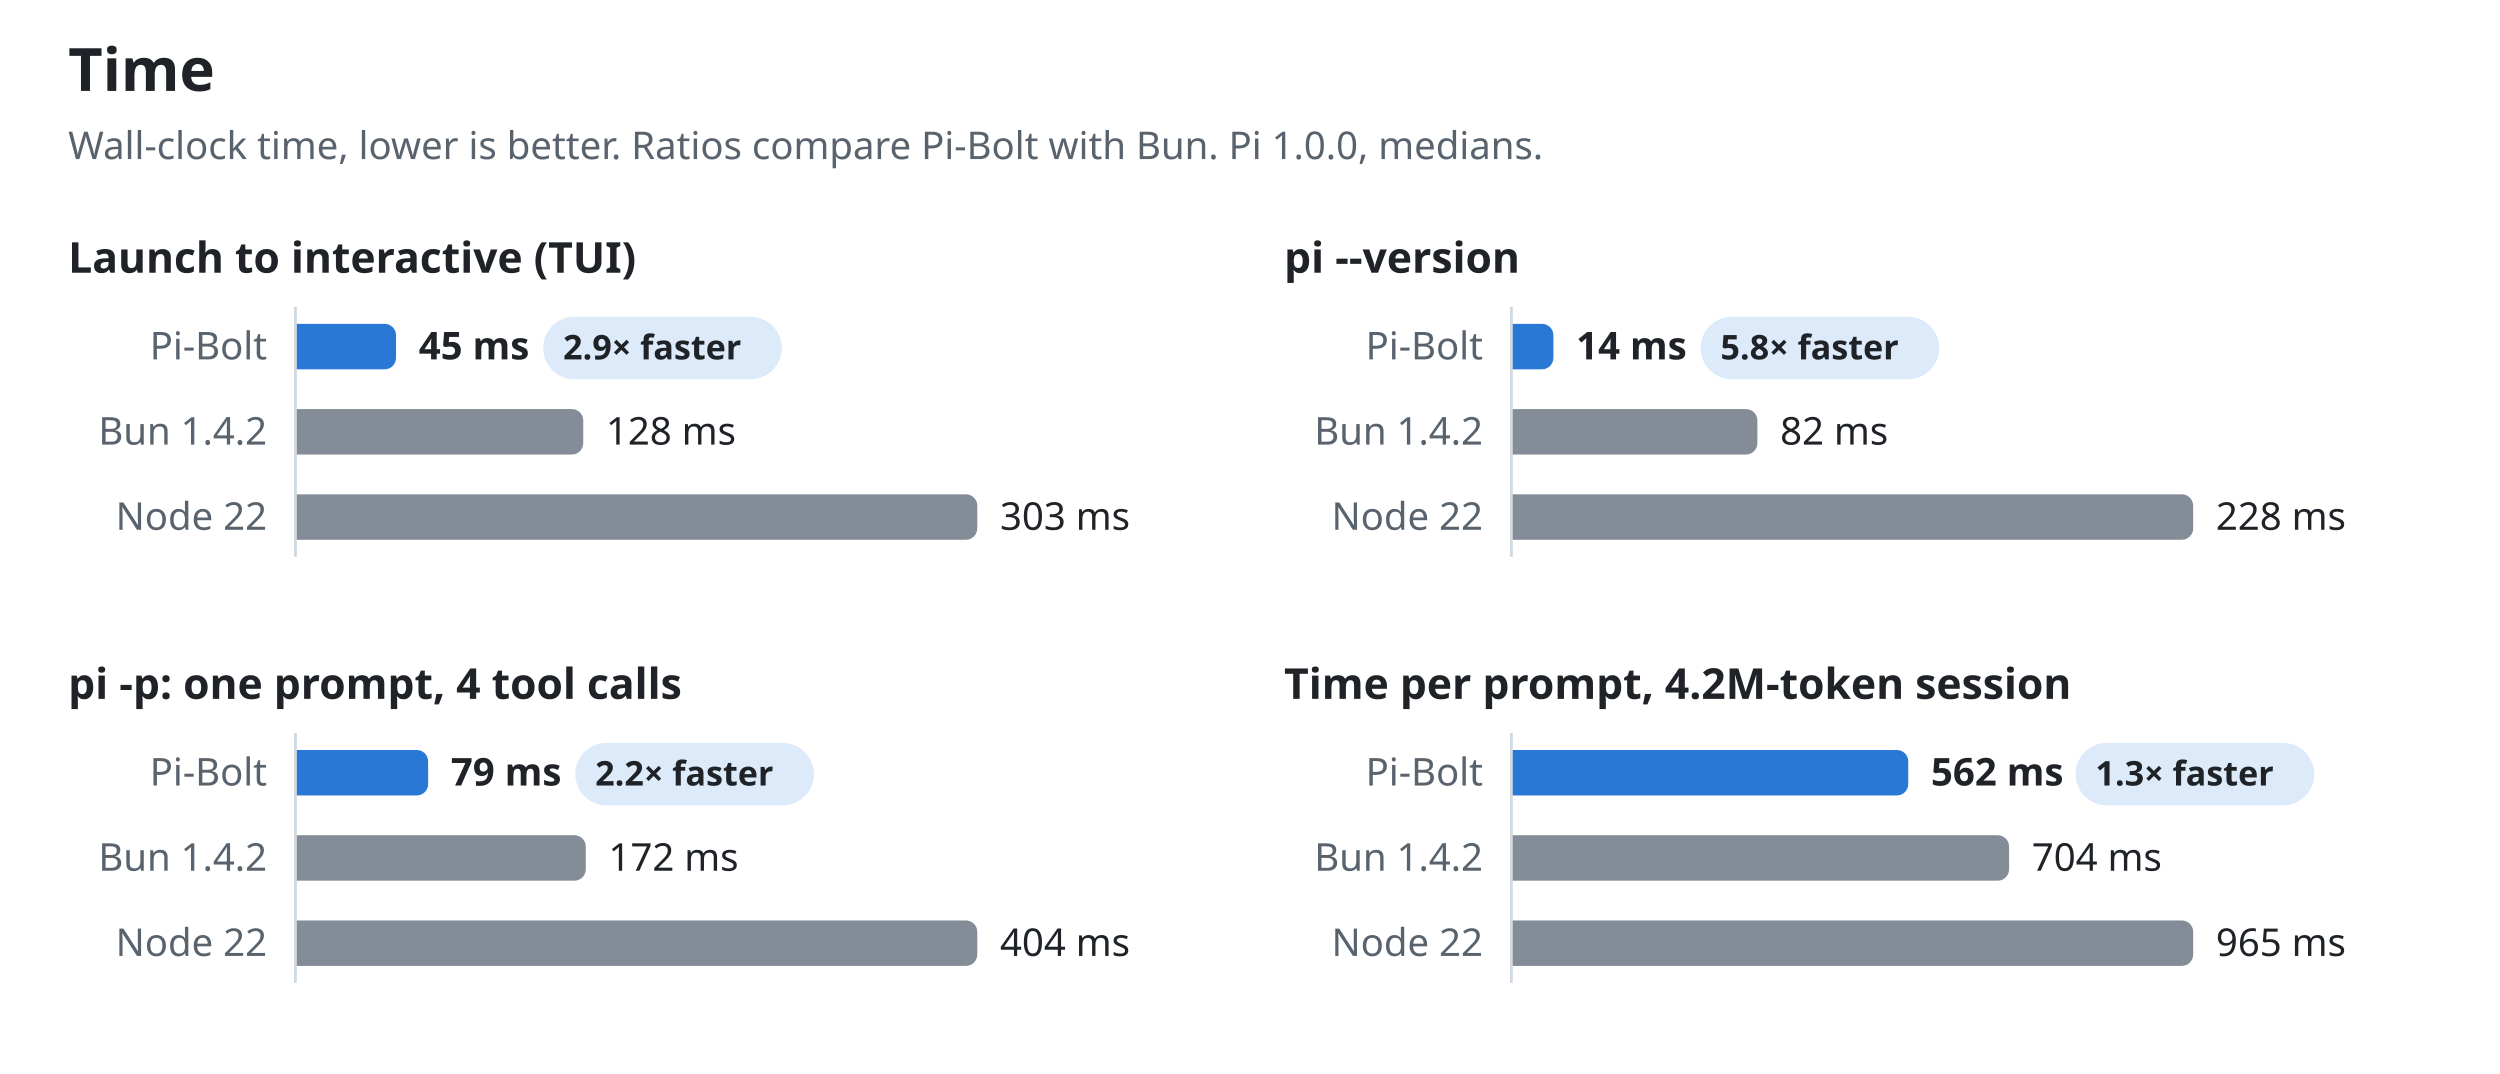
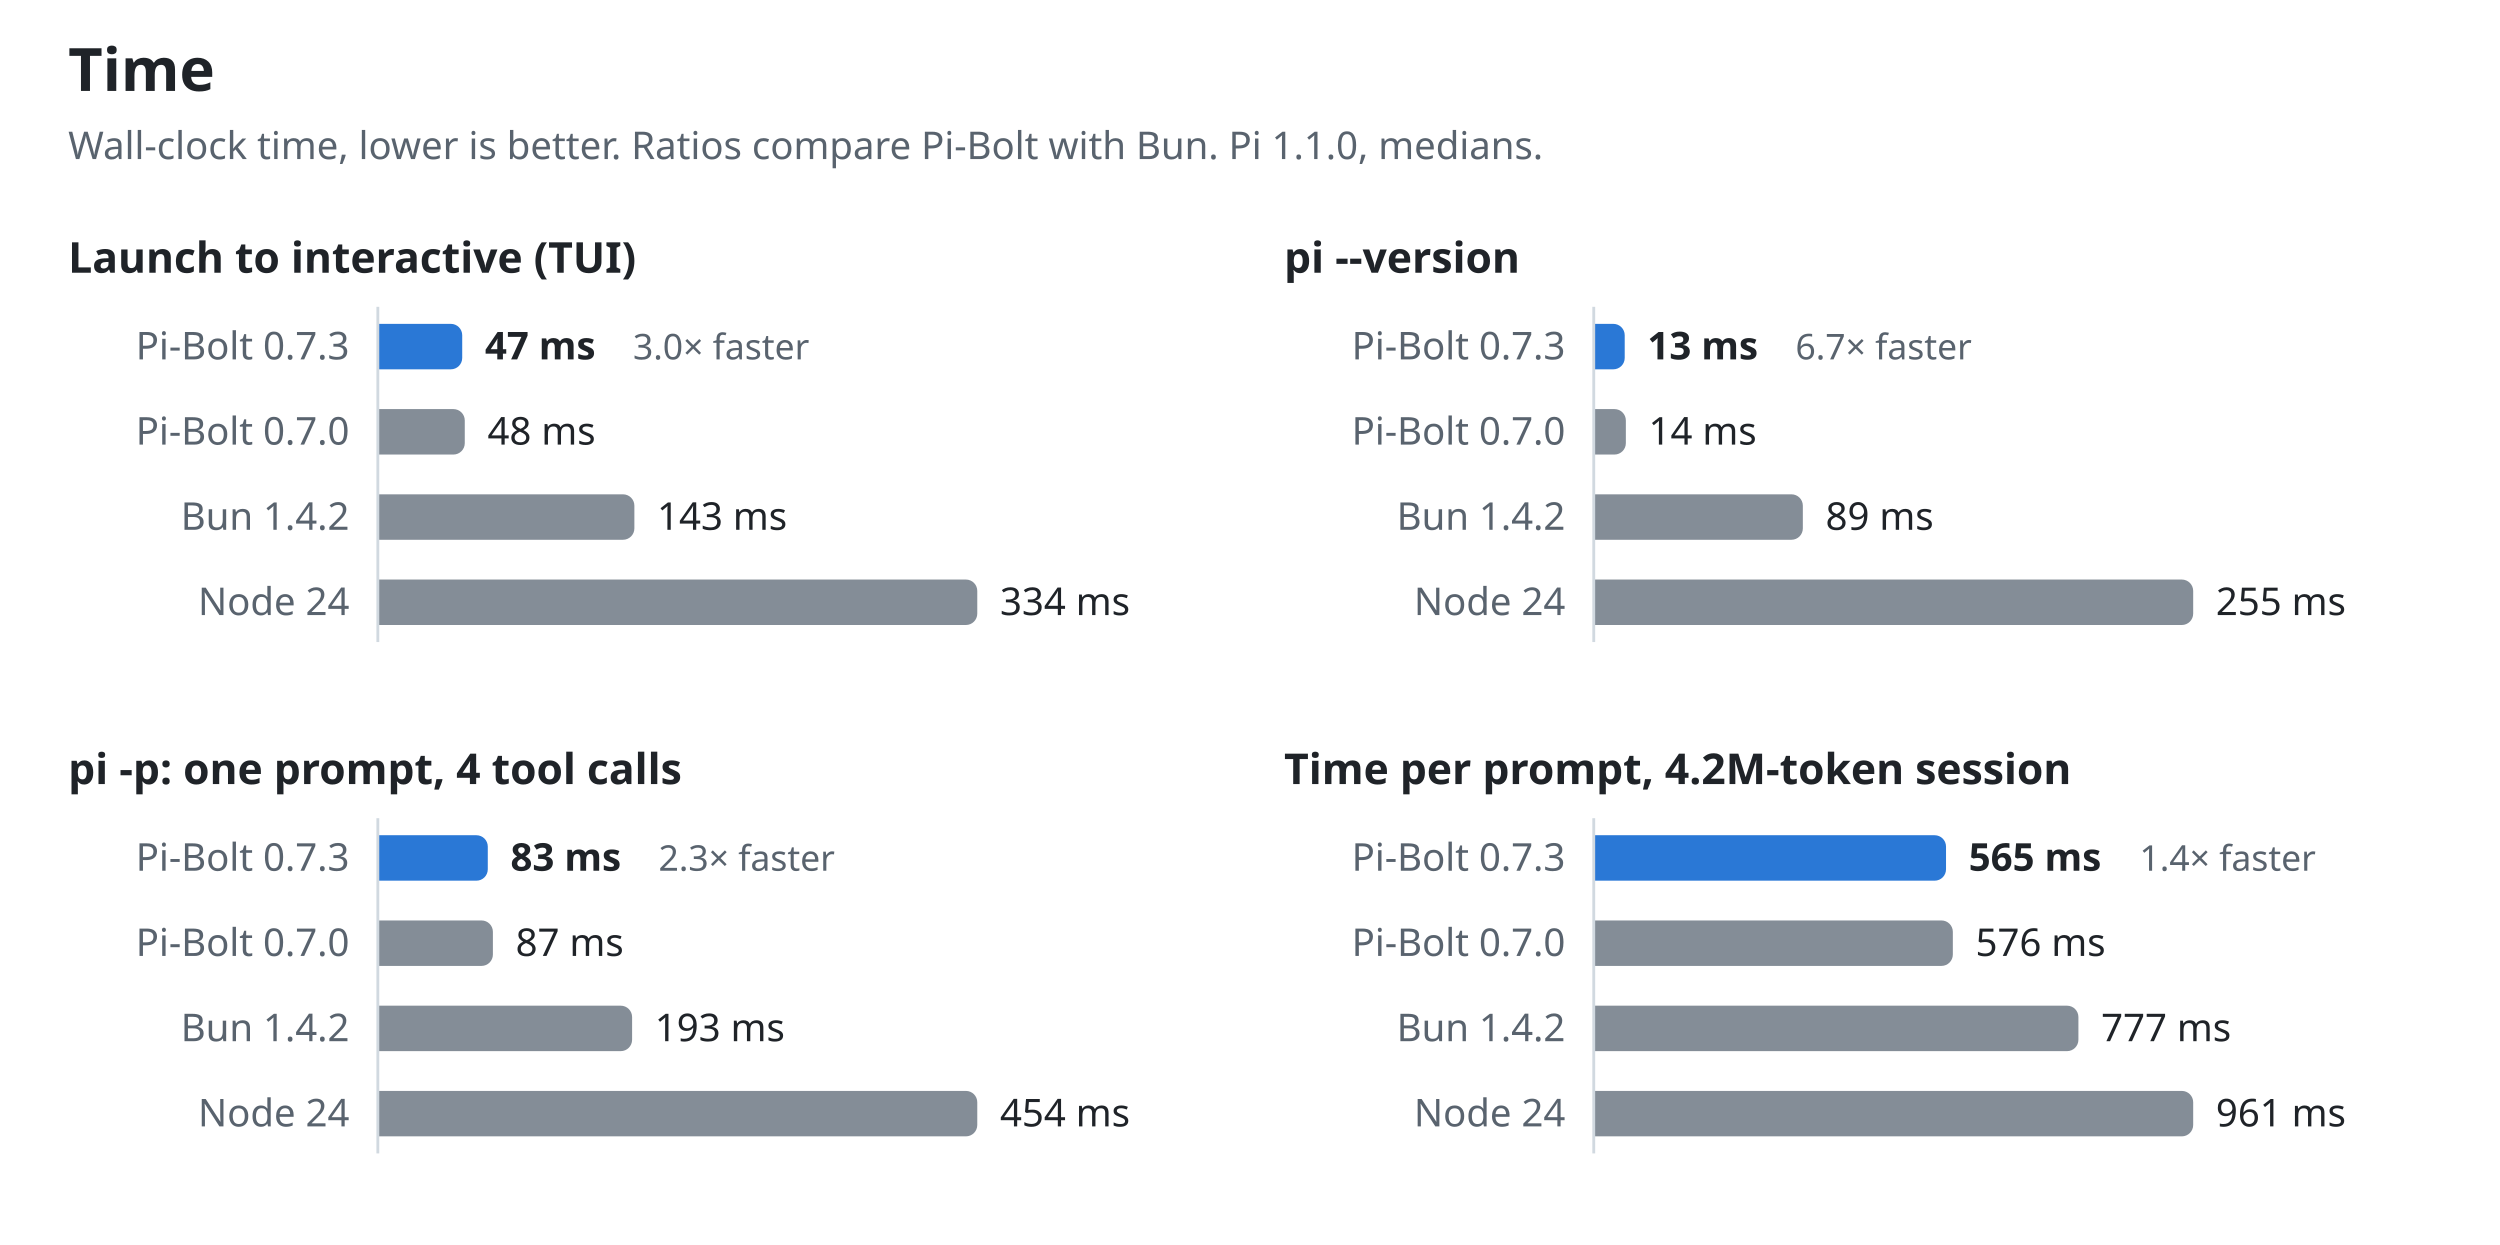
- <svg xmlns="http://www.w3.org/2000/svg" width="880" height="378" viewBox="0 0 880 378" role="img" aria-label="Time: Wall-clock time, lower is better. Ratios compare Pi-Bolt with Bun. Pi 1.0.0, medians.">
+ <svg xmlns="http://www.w3.org/2000/svg" width="880" height="438" viewBox="0 0 880 438" role="img" aria-label="Time: Wall-clock time, lower is better. Ratios compare Pi-Bolt with Bun. Pi 1.1.0, medians.">
  <style>text{font-family:-apple-system, BlinkMacSystemFont, 'Segoe UI', 'Noto Sans', Helvetica, Arial, sans-serif}</style>
  <text x="24" y="32" font-size="21" font-weight="650" fill="#1f2328">Time</text>
-   <text x="24" y="56" font-size="13.5" fill="#59636e">Wall-clock time, lower is better. Ratios compare Pi-Bolt with Bun. Pi 1.0.0, medians.</text>
+   <text x="24" y="56" font-size="13.5" fill="#59636e">Wall-clock time, lower is better. Ratios compare Pi-Bolt with Bun. Pi 1.1.0, medians.</text>
  <text x="24" y="96" font-size="15" font-weight="600" fill="#1f2328">Launch to interactive (TUI)</text>
-   <text x="94" y="126.5" font-size="13.5" text-anchor="end" fill="#59636e">Pi-Bolt</text>
-   <path d="M104,114 h31.4 a4,4 0 0 1 4,4 v8 a4,4 0 0 1 -4,4 h-31.4 z" fill="#2a78d6" />
-   <text x="147.4" y="126.5" font-size="13.5" font-weight="650" fill="#1f2328">45 ms</text>
-   <rect x="191.2" y="111.5" width="84.0" height="22" rx="11.0" fill="#ddeaf9" />
-   <text x="198.2" y="126.5" font-size="12" font-weight="600" fill="#1f2328">2.9× faster</text>
-   <text x="94" y="156.5" font-size="13.5" text-anchor="end" fill="#59636e">Bun 1.4.2</text>
-   <path d="M104,144 h97.3 a4,4 0 0 1 4,4 v8 a4,4 0 0 1 -4,4 h-97.3 z" fill="#848d97" />
-   <text x="213.3" y="156.5" font-size="13.5" font-weight="400" fill="#1f2328">128 ms</text>
-   <text x="94" y="186.5" font-size="13.5" text-anchor="end" fill="#59636e">Node 22</text>
-   <path d="M104,174 h236.0 a4,4 0 0 1 4,4 v8 a4,4 0 0 1 -4,4 h-236.0 z" fill="#848d97" />
-   <text x="352.0" y="186.5" font-size="13.5" font-weight="400" fill="#1f2328">303 ms</text>
-   <line x1="104" y1="108" x2="104" y2="196" stroke="#d1d9e0" />
+   <text x="123" y="126.5" font-size="13.5" text-anchor="end" fill="#59636e">Pi-Bolt 0.7.3</text>
+   <path d="M133,114 h25.7 a4,4 0 0 1 4,4 v8 a4,4 0 0 1 -4,4 h-25.7 z" fill="#2a78d6" />
+   <text x="170.7" y="126.5" font-size="13.5" font-weight="650" fill="#1f2328">47 ms</text>
+   <text x="222.8" y="126.5" font-size="12.5" fill="#59636e">3.0× faster</text>
+   <text x="123" y="156.5" font-size="13.5" text-anchor="end" fill="#59636e">Pi-Bolt 0.7.0</text>
+   <path d="M133,144 h26.6 a4,4 0 0 1 4,4 v8 a4,4 0 0 1 -4,4 h-26.6 z" fill="#848d97" />
+   <text x="171.6" y="156.5" font-size="13.5" font-weight="400" fill="#1f2328">48 ms</text>
+   <text x="123" y="186.5" font-size="13.5" text-anchor="end" fill="#59636e">Bun 1.4.2</text>
+   <path d="M133,174 h86.3 a4,4 0 0 1 4,4 v8 a4,4 0 0 1 -4,4 h-86.3 z" fill="#848d97" />
+   <text x="231.3" y="186.5" font-size="13.5" font-weight="400" fill="#1f2328">143 ms</text>
+   <text x="123" y="216.5" font-size="13.5" text-anchor="end" fill="#59636e">Node 24</text>
+   <path d="M133,204 h207.0 a4,4 0 0 1 4,4 v8 a4,4 0 0 1 -4,4 h-207.0 z" fill="#848d97" />
+   <text x="352.0" y="216.5" font-size="13.5" font-weight="400" fill="#1f2328">334 ms</text>
+   <line x1="133" y1="108" x2="133" y2="226" stroke="#d1d9e0" />
  <text x="452" y="96" font-size="15" font-weight="600" fill="#1f2328">pi --version</text>
-   <text x="522" y="126.5" font-size="13.5" text-anchor="end" fill="#59636e">Pi-Bolt</text>
-   <path d="M532,114 h10.8 a4,4 0 0 1 4,4 v8 a4,4 0 0 1 -4,4 h-10.8 z" fill="#2a78d6" />
-   <text x="554.8" y="126.5" font-size="13.5" font-weight="650" fill="#1f2328">14 ms</text>
-   <rect x="598.6" y="111.5" width="84.0" height="22" rx="11.0" fill="#ddeaf9" />
-   <text x="605.6" y="126.5" font-size="12" font-weight="600" fill="#1f2328">5.8× faster</text>
-   <text x="522" y="156.5" font-size="13.5" text-anchor="end" fill="#59636e">Bun 1.4.2</text>
-   <path d="M532,144 h82.6 a4,4 0 0 1 4,4 v8 a4,4 0 0 1 -4,4 h-82.6 z" fill="#848d97" />
-   <text x="626.6" y="156.5" font-size="13.5" font-weight="400" fill="#1f2328">82 ms</text>
-   <text x="522" y="186.5" font-size="13.5" text-anchor="end" fill="#59636e">Node 22</text>
-   <path d="M532,174 h236.0 a4,4 0 0 1 4,4 v8 a4,4 0 0 1 -4,4 h-236.0 z" fill="#848d97" />
-   <text x="780.0" y="186.5" font-size="13.5" font-weight="400" fill="#1f2328">228 ms</text>
-   <line x1="532" y1="108" x2="532" y2="196" stroke="#d1d9e0" />
-   <text x="24" y="246" font-size="15" font-weight="600" fill="#1f2328">pi -p: one prompt, 4 tool calls</text>
-   <text x="94" y="276.5" font-size="13.5" text-anchor="end" fill="#59636e">Pi-Bolt</text>
-   <path d="M104,264 h42.7 a4,4 0 0 1 4,4 v8 a4,4 0 0 1 -4,4 h-42.7 z" fill="#2a78d6" />
-   <text x="158.7" y="276.5" font-size="13.5" font-weight="650" fill="#1f2328">79 ms</text>
-   <rect x="202.5" y="261.5" width="84.0" height="22" rx="11.0" fill="#ddeaf9" />
-   <text x="209.5" y="276.5" font-size="12" font-weight="600" fill="#1f2328">2.2× faster</text>
-   <text x="94" y="306.5" font-size="13.5" text-anchor="end" fill="#59636e">Bun 1.4.2</text>
-   <path d="M104,294 h98.2 a4,4 0 0 1 4,4 v8 a4,4 0 0 1 -4,4 h-98.2 z" fill="#848d97" />
-   <text x="214.2" y="306.5" font-size="13.5" font-weight="400" fill="#1f2328">172 ms</text>
-   <text x="94" y="336.5" font-size="13.5" text-anchor="end" fill="#59636e">Node 22</text>
-   <path d="M104,324 h236.0 a4,4 0 0 1 4,4 v8 a4,4 0 0 1 -4,4 h-236.0 z" fill="#848d97" />
-   <text x="352.0" y="336.5" font-size="13.5" font-weight="400" fill="#1f2328">404 ms</text>
-   <line x1="104" y1="258" x2="104" y2="346" stroke="#d1d9e0" />
-   <text x="452" y="246" font-size="15" font-weight="600" fill="#1f2328">Time per prompt, 4.2M-token session</text>
-   <text x="522" y="276.5" font-size="13.5" text-anchor="end" fill="#59636e">Pi-Bolt</text>
-   <path d="M532,264 h135.7 a4,4 0 0 1 4,4 v8 a4,4 0 0 1 -4,4 h-135.7 z" fill="#2a78d6" />
-   <text x="679.7" y="276.5" font-size="13.5" font-weight="650" fill="#1f2328">562 ms</text>
-   <rect x="730.6" y="261.5" width="84.0" height="22" rx="11.0" fill="#ddeaf9" />
-   <text x="737.6" y="276.5" font-size="12" font-weight="600" fill="#1f2328">1.3× faster</text>
-   <text x="522" y="306.5" font-size="13.5" text-anchor="end" fill="#59636e">Bun 1.4.2</text>
-   <path d="M532,294 h171.2 a4,4 0 0 1 4,4 v8 a4,4 0 0 1 -4,4 h-171.2 z" fill="#848d97" />
-   <text x="715.2" y="306.5" font-size="13.5" font-weight="400" fill="#1f2328">704 ms</text>
-   <text x="522" y="336.5" font-size="13.5" text-anchor="end" fill="#59636e">Node 22</text>
-   <path d="M532,324 h236.0 a4,4 0 0 1 4,4 v8 a4,4 0 0 1 -4,4 h-236.0 z" fill="#848d97" />
-   <text x="780.0" y="336.5" font-size="13.5" font-weight="400" fill="#1f2328">965 ms</text>
-   <line x1="532" y1="258" x2="532" y2="346" stroke="#d1d9e0" />
+   <text x="551" y="126.5" font-size="13.5" text-anchor="end" fill="#59636e">Pi-Bolt 0.7.3</text>
+   <path d="M561,114 h6.9 a4,4 0 0 1 4,4 v8 a4,4 0 0 1 -4,4 h-6.9 z" fill="#2a78d6" />
+   <text x="579.9" y="126.5" font-size="13.5" font-weight="650" fill="#1f2328">13 ms</text>
+   <text x="632.0" y="126.5" font-size="12.5" fill="#59636e">6.7× faster</text>
+   <text x="551" y="156.5" font-size="13.5" text-anchor="end" fill="#59636e">Pi-Bolt 0.7.0</text>
+   <path d="M561,144 h7.3 a4,4 0 0 1 4,4 v8 a4,4 0 0 1 -4,4 h-7.3 z" fill="#848d97" />
+   <text x="580.3" y="156.5" font-size="13.5" font-weight="400" fill="#1f2328">14 ms</text>
+   <text x="551" y="186.5" font-size="13.5" text-anchor="end" fill="#59636e">Bun 1.4.2</text>
+   <path d="M561,174 h69.6 a4,4 0 0 1 4,4 v8 a4,4 0 0 1 -4,4 h-69.6 z" fill="#848d97" />
+   <text x="642.6" y="186.5" font-size="13.5" font-weight="400" fill="#1f2328">89 ms</text>
+   <text x="551" y="216.5" font-size="13.5" text-anchor="end" fill="#59636e">Node 24</text>
+   <path d="M561,204 h207.0 a4,4 0 0 1 4,4 v8 a4,4 0 0 1 -4,4 h-207.0 z" fill="#848d97" />
+   <text x="780.0" y="216.5" font-size="13.5" font-weight="400" fill="#1f2328">255 ms</text>
+   <line x1="561" y1="108" x2="561" y2="226" stroke="#d1d9e0" />
+   <text x="24" y="276" font-size="15" font-weight="600" fill="#1f2328">pi -p: one prompt, 4 tool calls</text>
+   <text x="123" y="306.5" font-size="13.5" text-anchor="end" fill="#59636e">Pi-Bolt 0.7.3</text>
+   <path d="M133,294 h34.7 a4,4 0 0 1 4,4 v8 a4,4 0 0 1 -4,4 h-34.7 z" fill="#2a78d6" />
+   <text x="179.7" y="306.5" font-size="13.5" font-weight="650" fill="#1f2328">83 ms</text>
+   <text x="231.8" y="306.5" font-size="12.5" fill="#59636e">2.3× faster</text>
+   <text x="123" y="336.5" font-size="13.5" text-anchor="end" fill="#59636e">Pi-Bolt 0.7.0</text>
+   <path d="M133,324 h36.5 a4,4 0 0 1 4,4 v8 a4,4 0 0 1 -4,4 h-36.5 z" fill="#848d97" />
+   <text x="181.5" y="336.5" font-size="13.5" font-weight="400" fill="#1f2328">87 ms</text>
+   <text x="123" y="366.5" font-size="13.5" text-anchor="end" fill="#59636e">Bun 1.4.2</text>
+   <path d="M133,354 h85.5 a4,4 0 0 1 4,4 v8 a4,4 0 0 1 -4,4 h-85.5 z" fill="#848d97" />
+   <text x="230.5" y="366.5" font-size="13.5" font-weight="400" fill="#1f2328">193 ms</text>
+   <text x="123" y="396.5" font-size="13.5" text-anchor="end" fill="#59636e">Node 24</text>
+   <path d="M133,384 h207.0 a4,4 0 0 1 4,4 v8 a4,4 0 0 1 -4,4 h-207.0 z" fill="#848d97" />
+   <text x="352.0" y="396.5" font-size="13.5" font-weight="400" fill="#1f2328">454 ms</text>
+   <line x1="133" y1="288" x2="133" y2="406" stroke="#d1d9e0" />
+   <text x="452" y="276" font-size="15" font-weight="600" fill="#1f2328">Time per prompt, 4.2M-token session</text>
+   <text x="551" y="306.5" font-size="13.5" text-anchor="end" fill="#59636e">Pi-Bolt 0.7.3</text>
+   <path d="M561,294 h120.0 a4,4 0 0 1 4,4 v8 a4,4 0 0 1 -4,4 h-120.0 z" fill="#2a78d6" />
+   <text x="693.0" y="306.5" font-size="13.5" font-weight="650" fill="#1f2328">565 ms</text>
+   <text x="753.1" y="306.5" font-size="12.5" fill="#59636e">1.4× faster</text>
+   <text x="551" y="336.5" font-size="13.5" text-anchor="end" fill="#59636e">Pi-Bolt 0.7.0</text>
+   <path d="M561,324 h122.4 a4,4 0 0 1 4,4 v8 a4,4 0 0 1 -4,4 h-122.4 z" fill="#848d97" />
+   <text x="695.4" y="336.5" font-size="13.5" font-weight="400" fill="#1f2328">576 ms</text>
+   <text x="551" y="366.5" font-size="13.5" text-anchor="end" fill="#59636e">Bun 1.4.2</text>
+   <path d="M561,354 h166.6 a4,4 0 0 1 4,4 v8 a4,4 0 0 1 -4,4 h-166.6 z" fill="#848d97" />
+   <text x="739.6" y="366.5" font-size="13.5" font-weight="400" fill="#1f2328">777 ms</text>
+   <text x="551" y="396.5" font-size="13.5" text-anchor="end" fill="#59636e">Node 24</text>
+   <path d="M561,384 h207.0 a4,4 0 0 1 4,4 v8 a4,4 0 0 1 -4,4 h-207.0 z" fill="#848d97" />
+   <text x="780.0" y="396.5" font-size="13.5" font-weight="400" fill="#1f2328">961 ms</text>
+   <line x1="561" y1="288" x2="561" y2="406" stroke="#d1d9e0" />
</svg>
